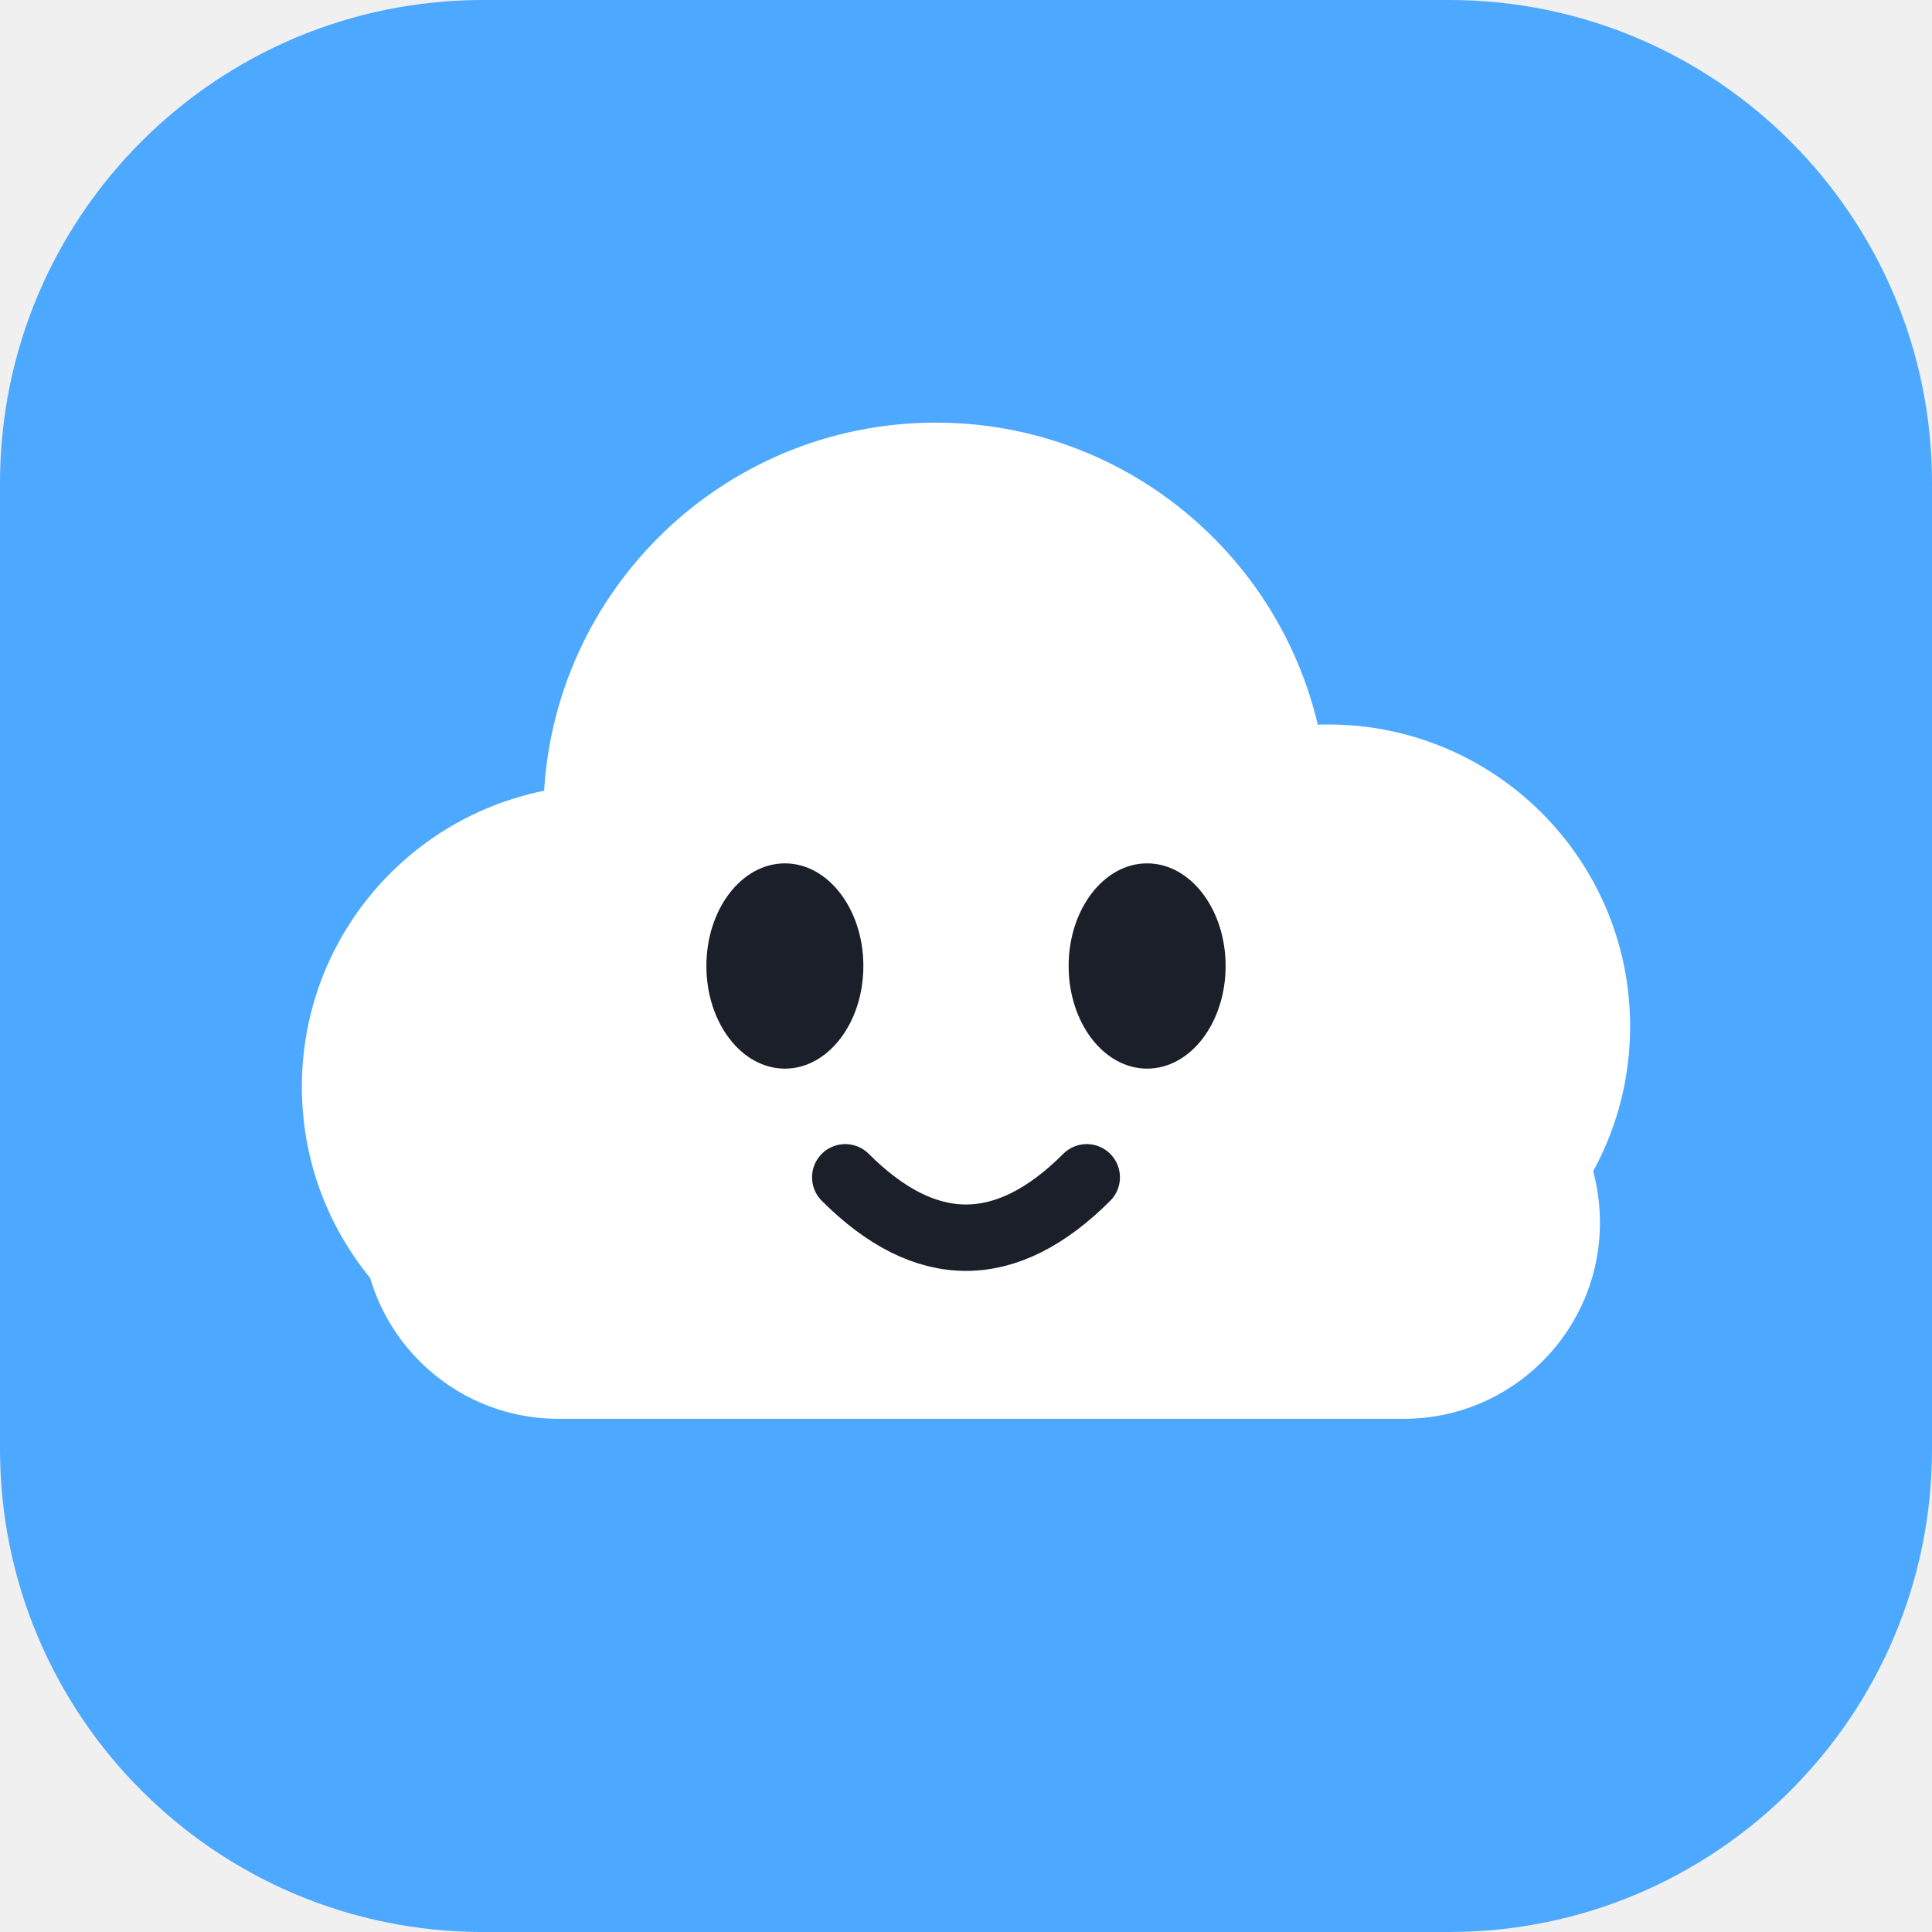
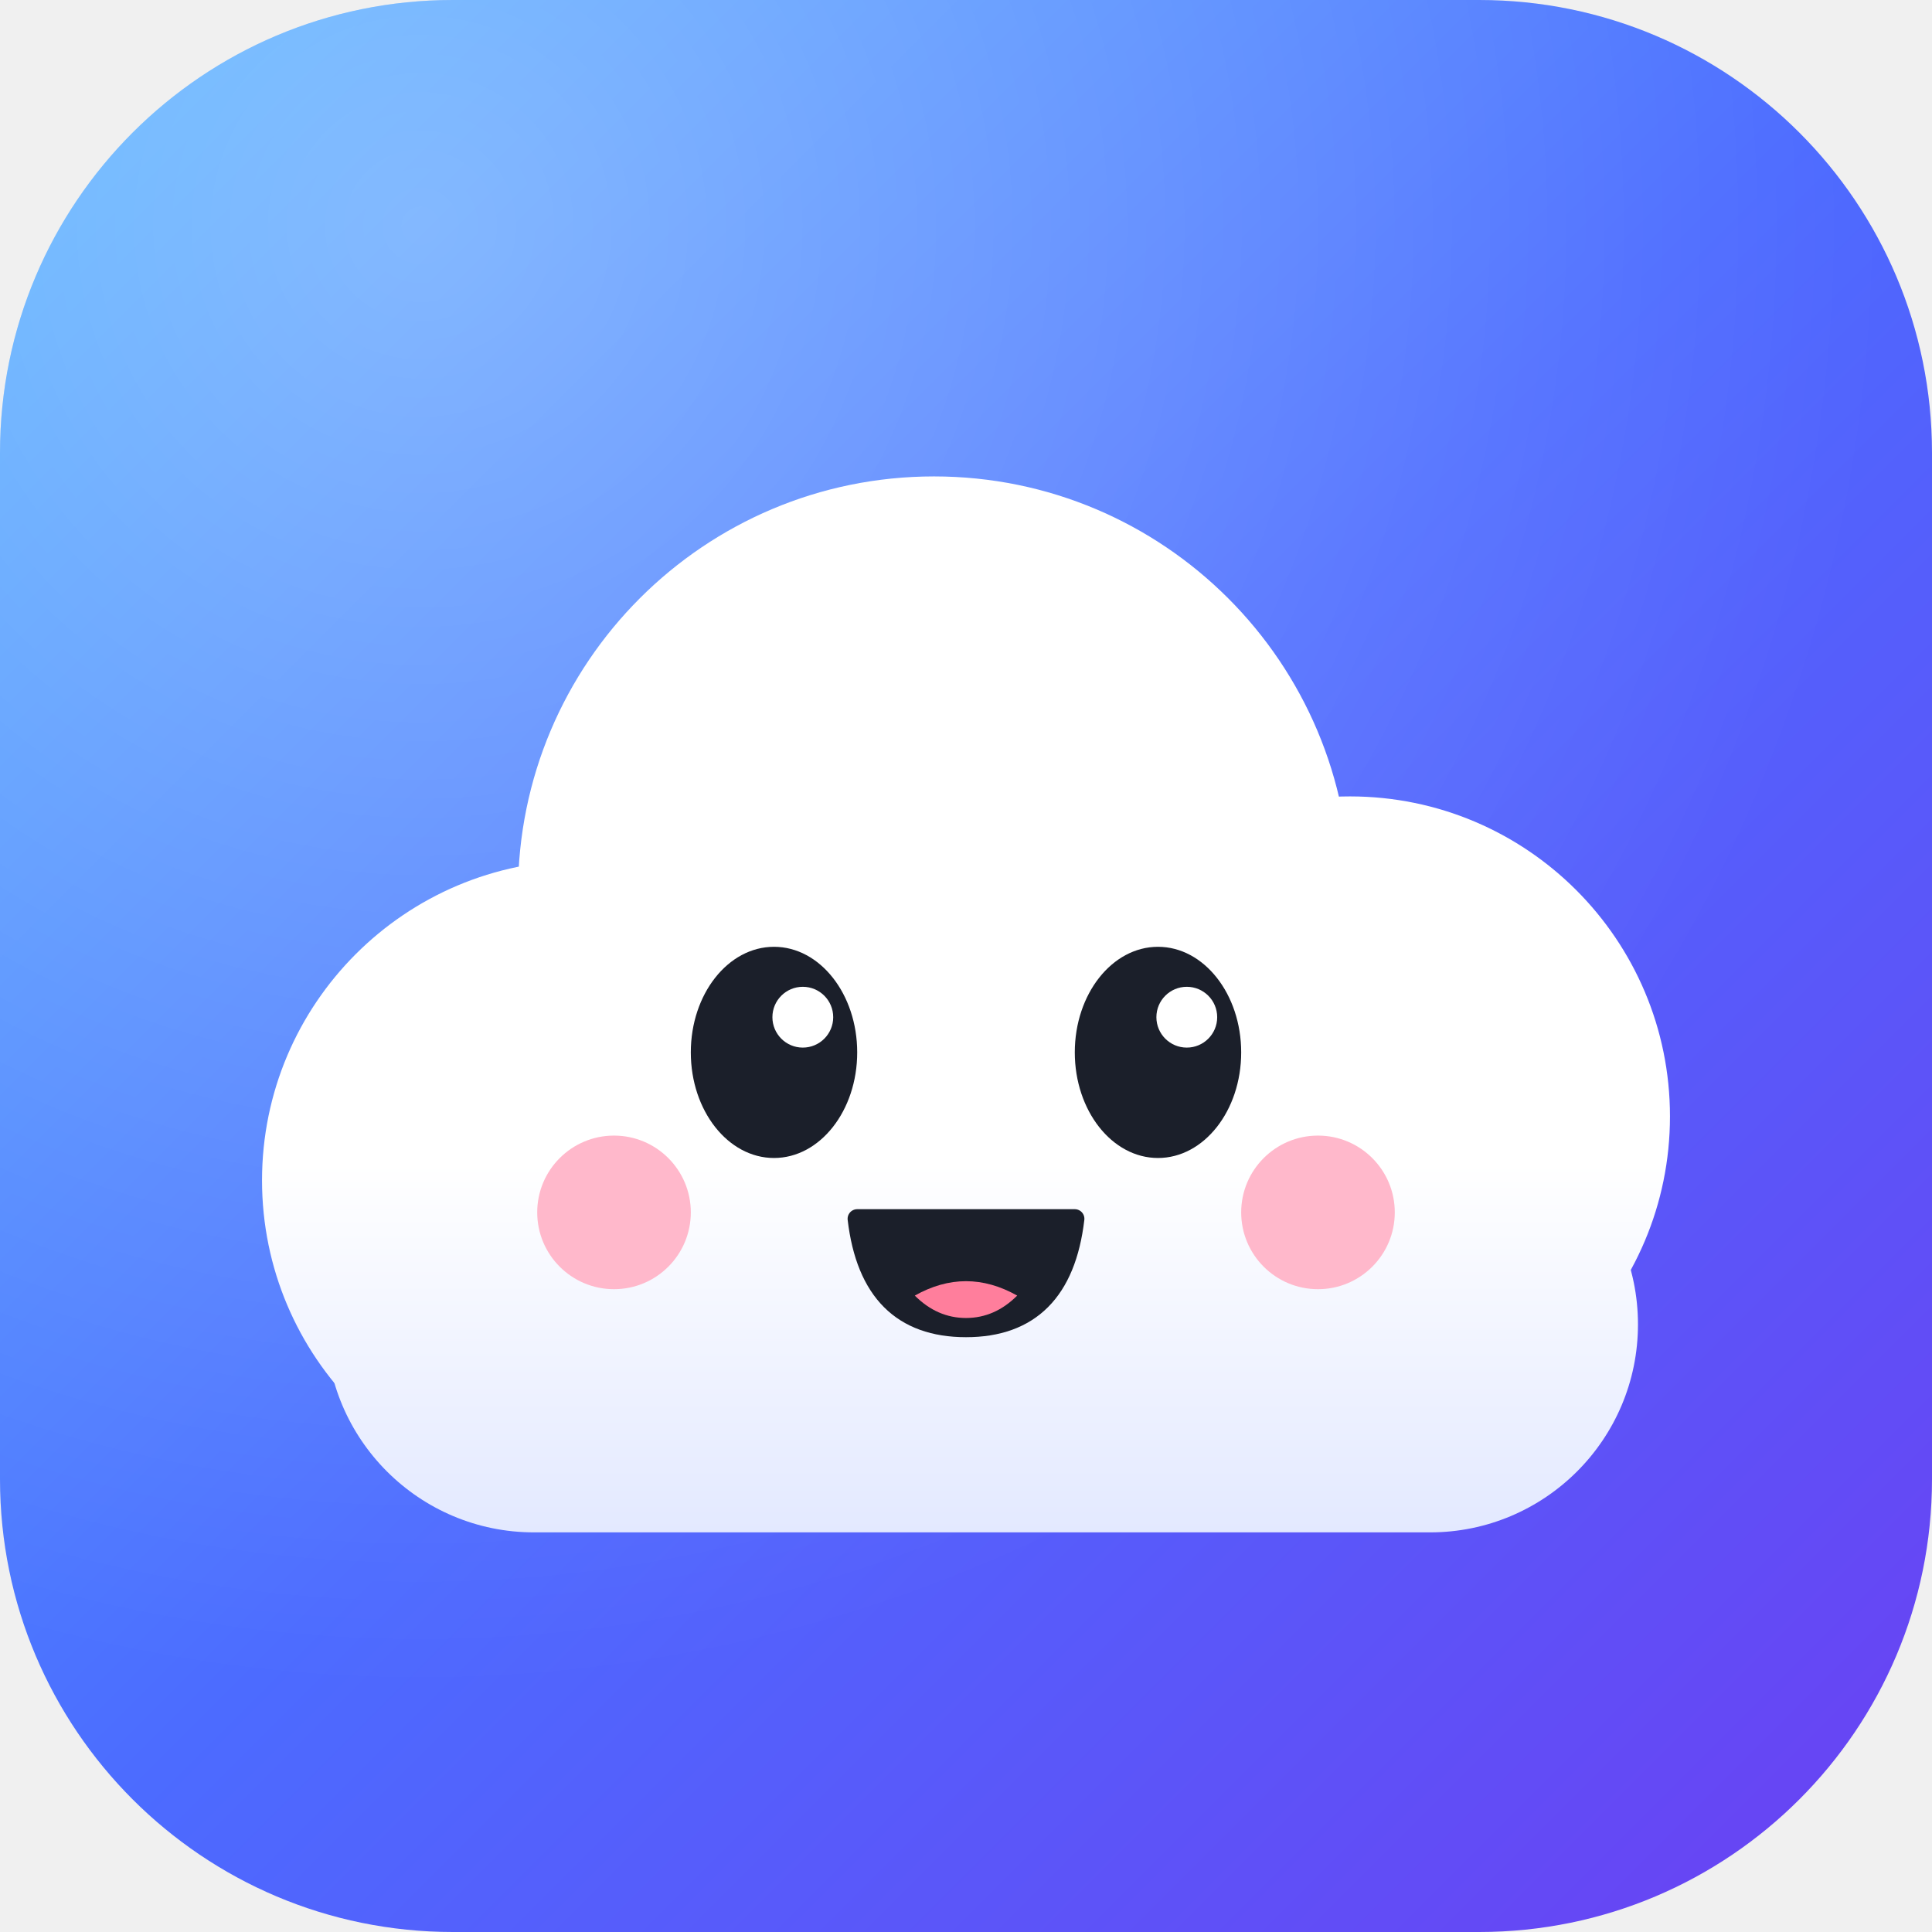
<svg xmlns="http://www.w3.org/2000/svg" viewBox="0 0 64 64">
-   <rect width="64" height="64" rx="16" fill="#4DA8FF" />
-   <g fill="#fff">
-     <circle cx="20" cy="36" r="10" />
-     <circle cx="31" cy="27" r="13" />
-     <circle cx="44" cy="34" r="10" />
-     <rect x="12" y="34" width="41" height="13" rx="6.5" />
+   <defs>
+     <linearGradient id="bg" x1="0" y1="0" x2="1" y2="1">
+       <stop offset="0" stop-color="#4FB2FF" />
+       <stop offset="0.5" stop-color="#4C6BFF" />
+       <stop offset="1" stop-color="#6B3FF2" />
+     </linearGradient>
+     <radialGradient id="glow" cx="0.22" cy="0.12" r="0.75">
+       <stop offset="0" stop-color="#FFFFFF" stop-opacity="0.30" />
+       <stop offset="1" stop-color="#FFFFFF" stop-opacity="0" />
+     </radialGradient>
+     <linearGradient id="cloud" gradientUnits="userSpaceOnUse" x1="0" y1="14" x2="0" y2="47">
+       <stop offset="0" stop-color="#FFFFFF" />
+       <stop offset="0.65" stop-color="#FFFFFF" />
+       <stop offset="1" stop-color="#E3E9FF" />
+     </linearGradient>
+     <filter id="shadow" x="-30%" y="-30%" width="160%" height="180%">
+       <feDropShadow dx="0" dy="2.2" stdDeviation="2.2" flood-color="#1E1470" flood-opacity="0.35" />
+     </filter>
+   </defs>
+   <rect width="64" height="64" rx="15" fill="url(#bg)" />
+   <rect width="64" height="64" rx="15" fill="url(#glow)" />
+   <g transform="translate(32 33.272) scale(1.06) translate(-32 -30.5)">
+     <g fill="url(#cloud)">
+       <circle cx="20" cy="36" r="10" />
+       <circle cx="31" cy="27" r="13" />
+       <circle cx="44" cy="34" r="10" />
+       <rect x="12" y="34" width="41" height="13" rx="6.5" />
+     </g>
+     <ellipse cx="26" cy="32" rx="2.6" ry="3.3" fill="#1B1F2A" />
+     <ellipse cx="38" cy="32" rx="2.6" ry="3.3" fill="#1B1F2A" />
+     <circle cx="26.9" cy="30.9" r="0.95" fill="#fff" />
+     <circle cx="38.9" cy="30.9" r="0.95" fill="#fff" />
+     <circle cx="21" cy="37" r="2.4" fill="#FFB8CB" />
+     <circle cx="43" cy="37" r="2.4" fill="#FFB8CB" />
+     <path d="M28.6 37.2 H35.4 Q35 40.6 32 40.6 Q29 40.6 28.6 37.2 Z" fill="#1B1F2A" stroke="#1B1F2A" stroke-width="0.6" stroke-linejoin="round" />
+     <path d="M30.4 39.6 Q32 38.7 33.6 39.6 Q32.9 40.3 32 40.3 Q31.1 40.3 30.4 39.6 Z" fill="#FF7E9C" />
  </g>
-   <ellipse cx="26" cy="32" rx="2.6" ry="3.4" fill="#1B1F2A" />
-   <ellipse cx="38" cy="32" rx="2.6" ry="3.4" fill="#1B1F2A" />
-   <path d="M28 39 Q32 43 36 39" fill="none" stroke="#1B1F2A" stroke-width="2.2" stroke-linecap="round" />
</svg>
